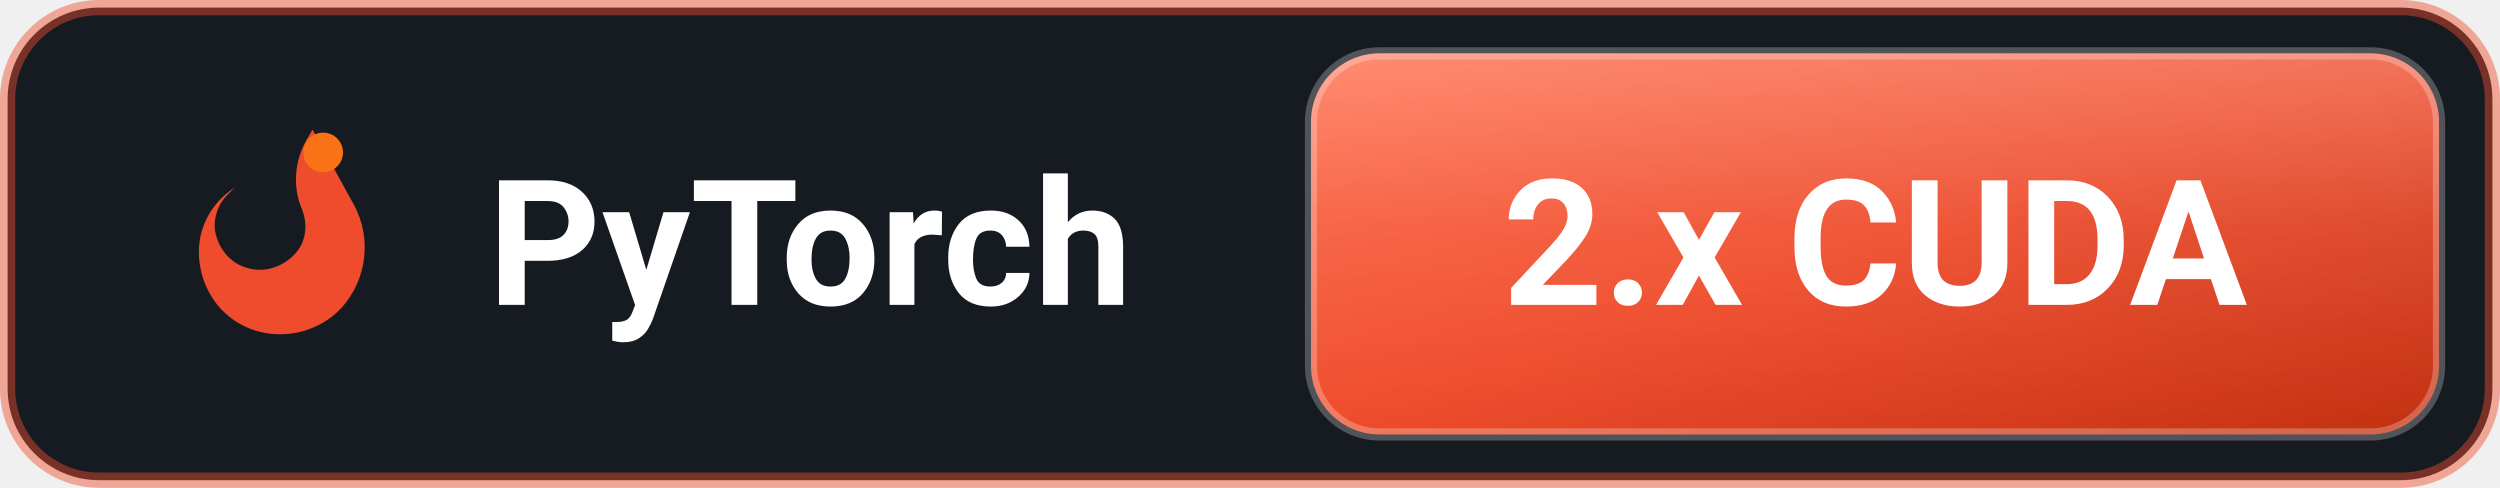
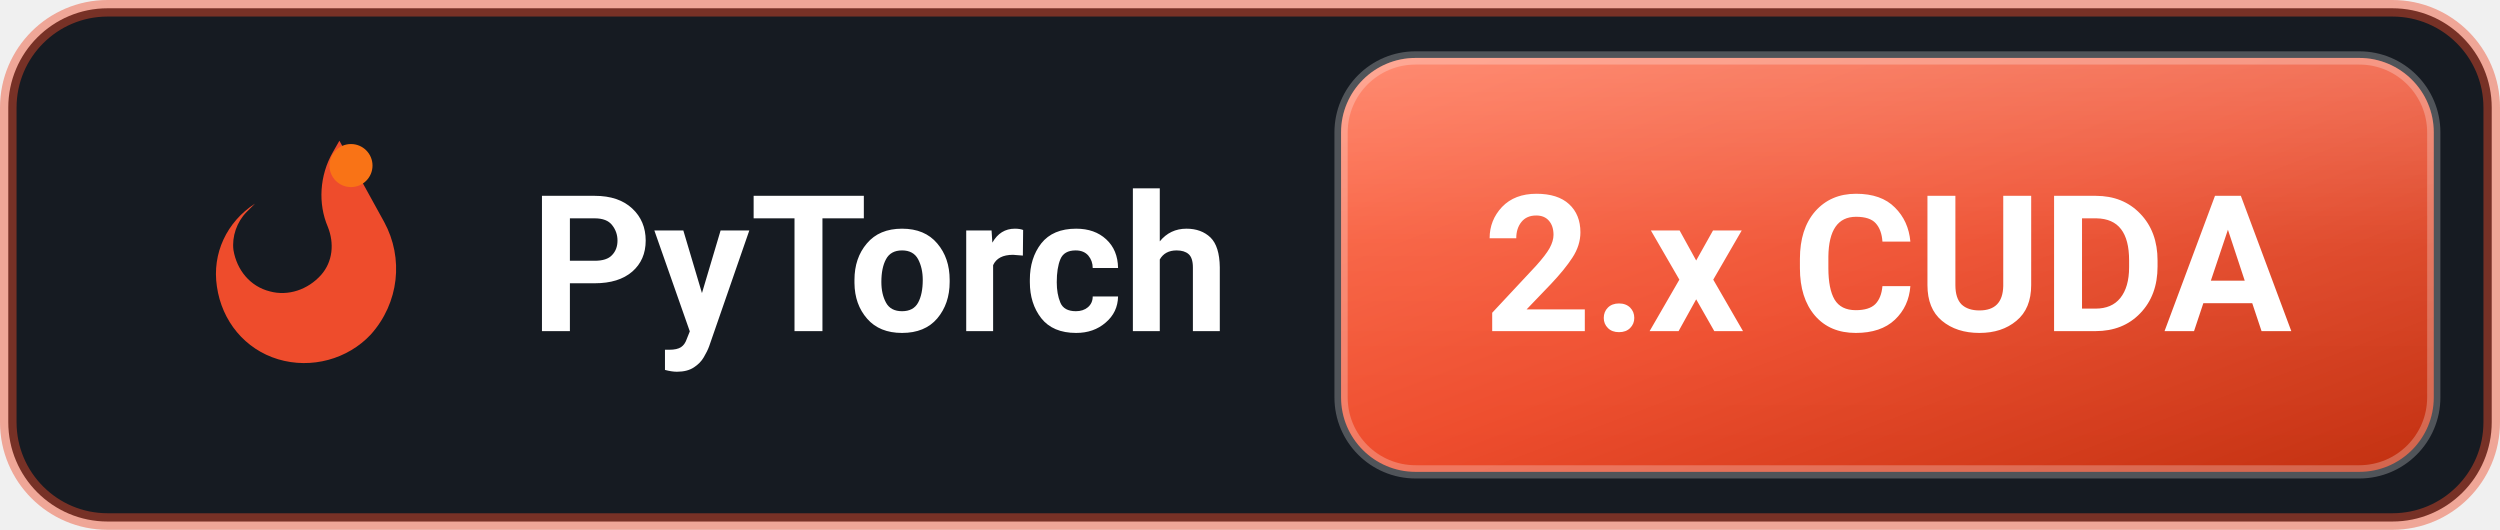
- <svg xmlns="http://www.w3.org/2000/svg" viewBox="0 0 164 32" width="164" height="32" fill="none">
+ <svg xmlns="http://www.w3.org/2000/svg" viewBox="0 0 151 32" width="151" height="32" fill="none">
  <defs>
    <linearGradient id="pytorch-grad" x1="0%" y1="0%" x2="100%" y2="100%">
      <stop offset="0%" stop-color="#FF6B4A" />
      <stop offset="50%" stop-color="#EE4C2C" />
      <stop offset="100%" stop-color="#C23010" />
    </linearGradient>
    <linearGradient id="pytorch-gloss" x1="0%" y1="0%" x2="0%" y2="100%">
      <stop offset="0%" stop-color="#FFFFFF" stop-opacity="0.22" />
      <stop offset="45%" stop-color="#FFFFFF" stop-opacity="0.06" />
      <stop offset="100%" stop-color="#FFFFFF" stop-opacity="0.0" />
    </linearGradient>
  </defs>
  <style>
    .badge-label { font-family: -apple-system, BlinkMacSystemFont, 'Segoe UI', Roboto, Helvetica, Arial, sans-serif; font-size: 11.5px; font-weight: 600; fill: #FFFFFF; stroke: none; }
    .badge-value { font-family: -apple-system, BlinkMacSystemFont, 'Segoe UI', Roboto, Helvetica, Arial, sans-serif; font-size: 11.5px; font-weight: 700; fill: #FFFFFF; stroke: none; }
  </style>
-   <rect x="0.5" y="0.5" width="163" height="31" rx="6" fill="#161B22" stroke="rgba(238, 76, 44, 0.45)" stroke-width="1" />
+   <rect x="0.5" y="0.5" width="150" height="31" rx="6" fill="#161B22" stroke="rgba(238, 76, 44, 0.45)" stroke-width="1" />
  <g transform="translate(8, 7)">
    <path fill="#EE4C2C" d="M12.5 1.5 L12.1 2.2 C11.3 3.6 11.2 5.3 11.8 6.7 C12.2 7.7 12.1 8.8 11.4 9.6 C10.6 10.5 9.4 10.9 8.3 10.6 C7.1 10.3 6.3 9.3 6.1 8.1 C6 7.3 6.3 6.4 6.9 5.8 L7.4 5.3 C5.7 6.4 4.8 8.3 5.1 10.3 C5.4 12.4 6.8 14.1 8.8 14.7 C10.8 15.3 13 14.7 14.4 13.2 C16.1 11.3 16.4 8.6 15.2 6.4 Z" />
    <circle cx="13.2" cy="3" r="1.3" fill="#F97316" />
  </g>
  <text x="32" y="20" class="badge-label">PyTorch</text>
-   <rect x="86" y="3.5" width="74" height="25" rx="4.5" fill="url(#pytorch-grad)" stroke="rgba(255,255,255,0.25)" stroke-width="0.8" />
-   <rect x="86" y="3.5" width="74" height="25" rx="4.5" fill="url(#pytorch-gloss)" />
-   <text x="123.0" y="20" text-anchor="middle" class="badge-value">2.x CUDA</text>
+   <rect x="81" y="3.5" width="66" height="25" rx="4.5" fill="url(#pytorch-grad)" stroke="rgba(255,255,255,0.25)" stroke-width="0.8" />
+   <rect x="81" y="3.5" width="66" height="25" rx="4.5" fill="url(#pytorch-gloss)" />
+   <text x="114.0" y="20" text-anchor="middle" class="badge-value">2.x CUDA</text>
</svg>
